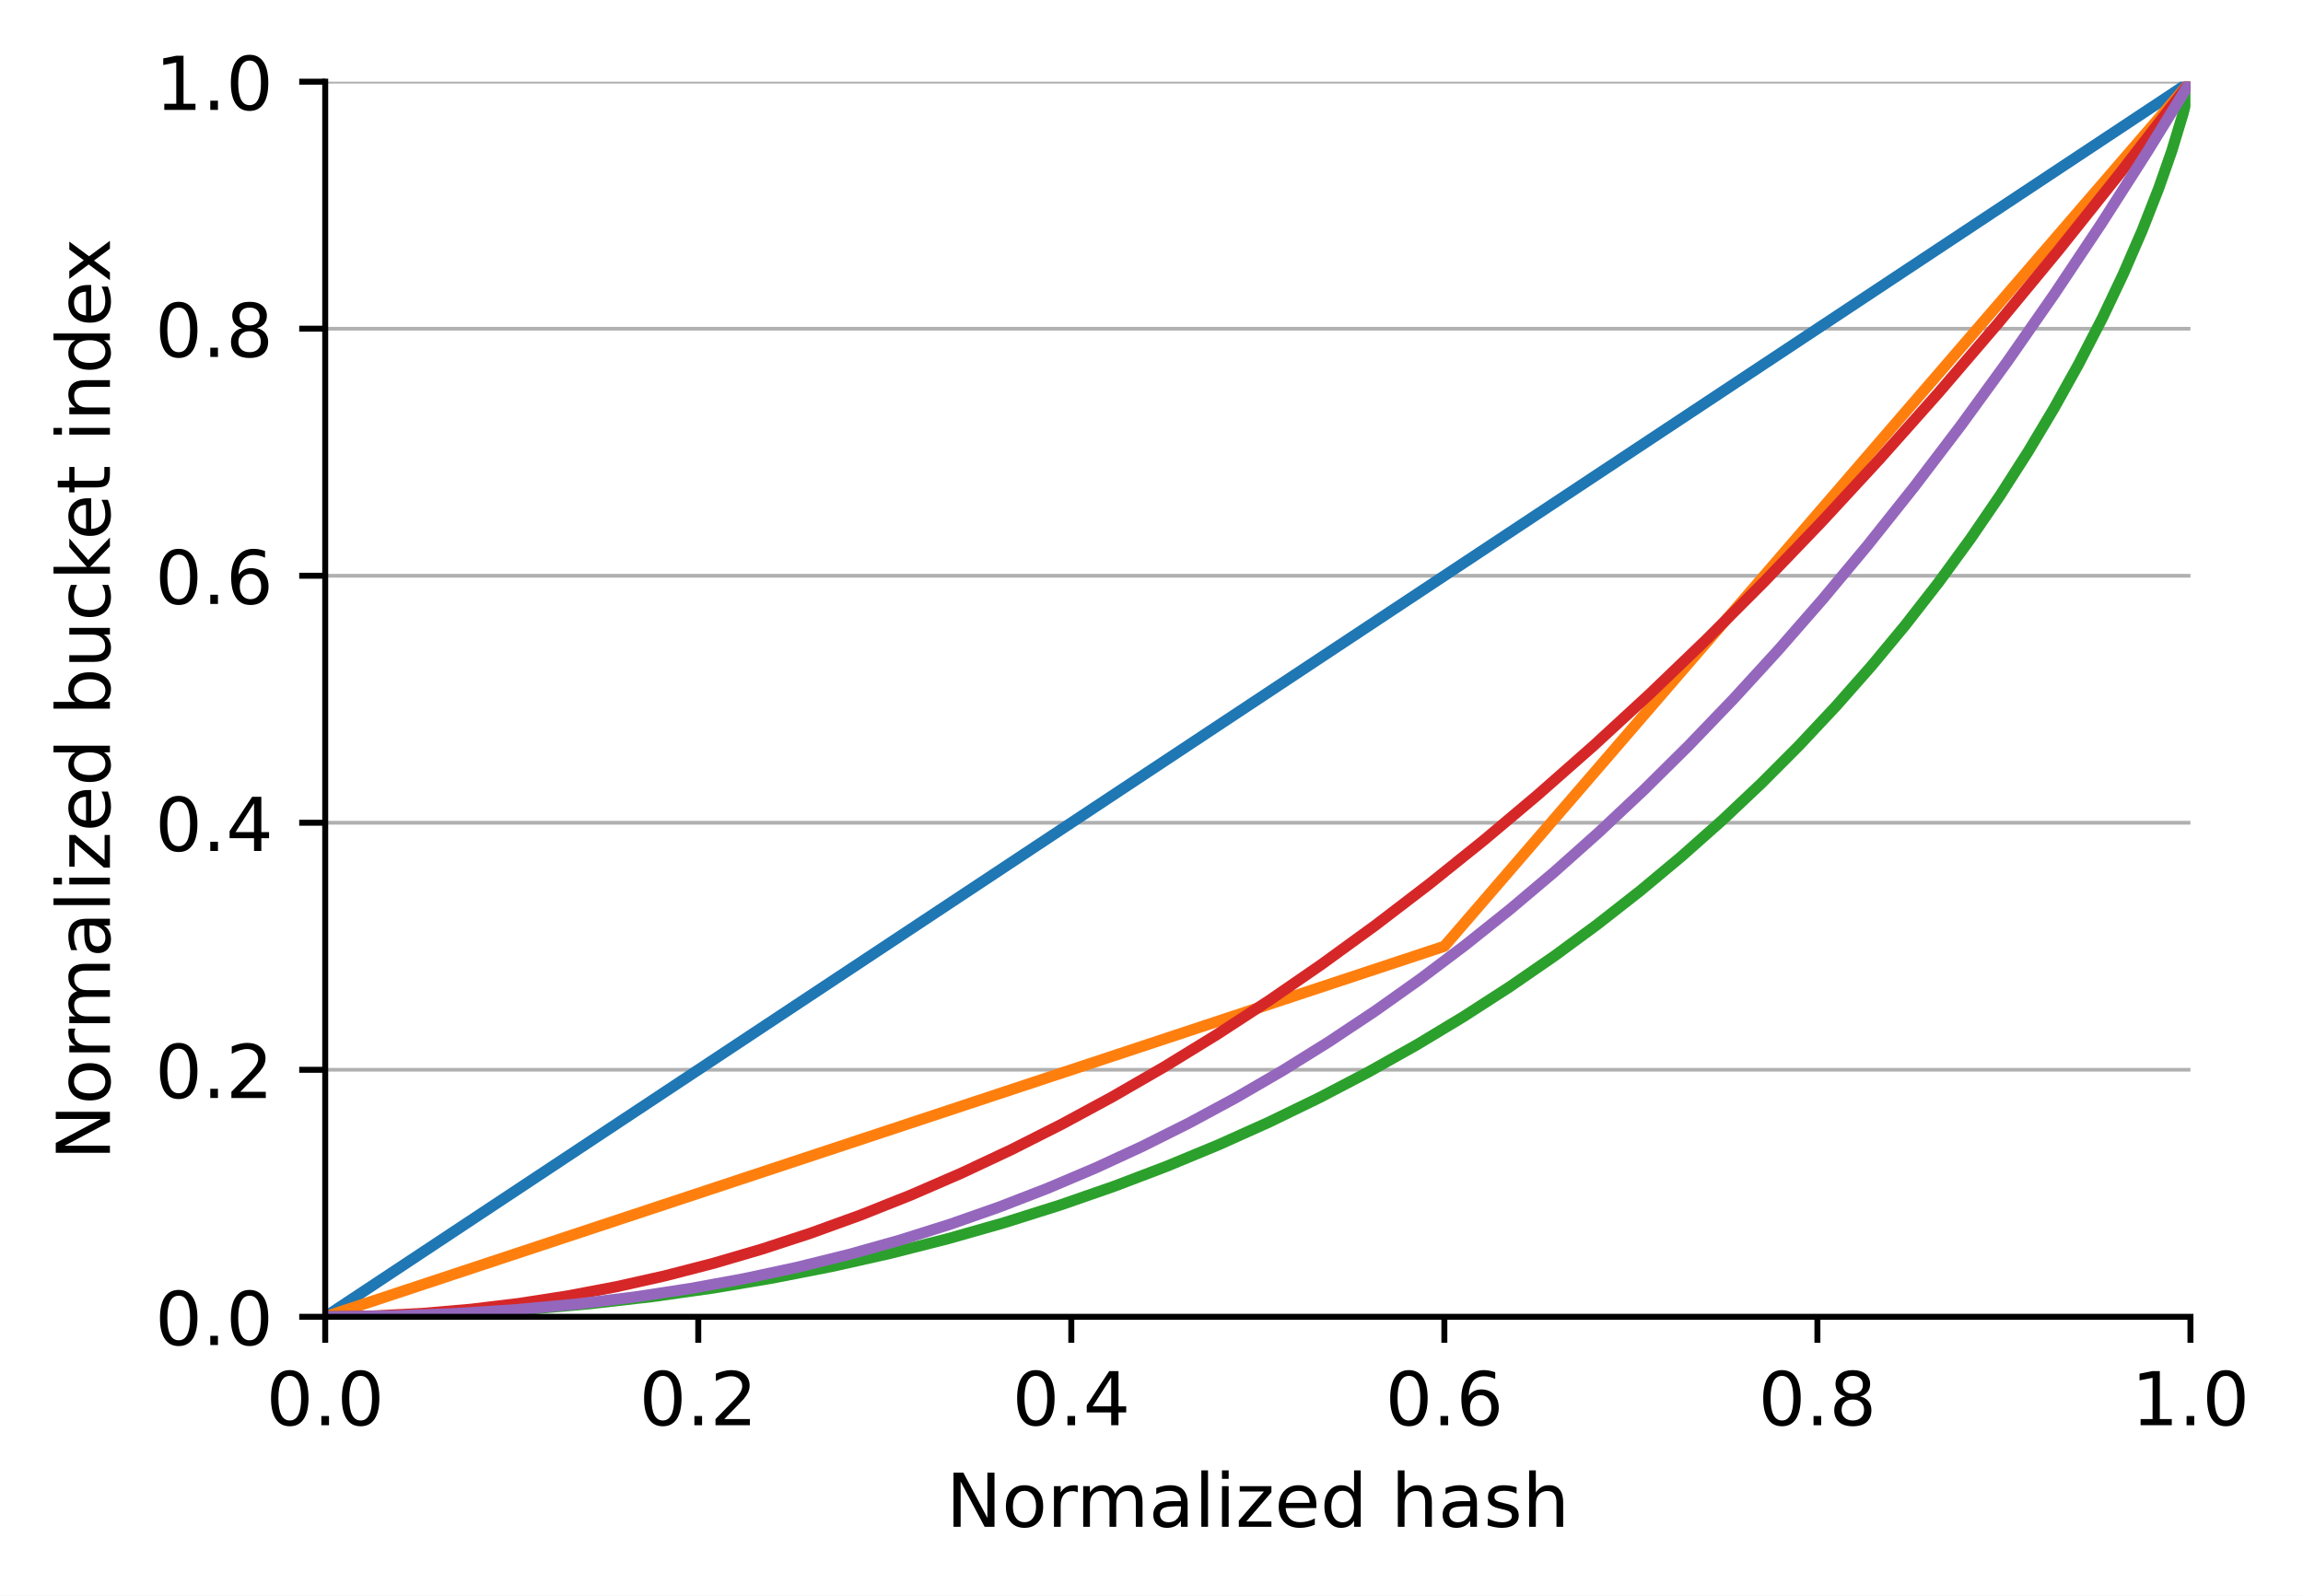
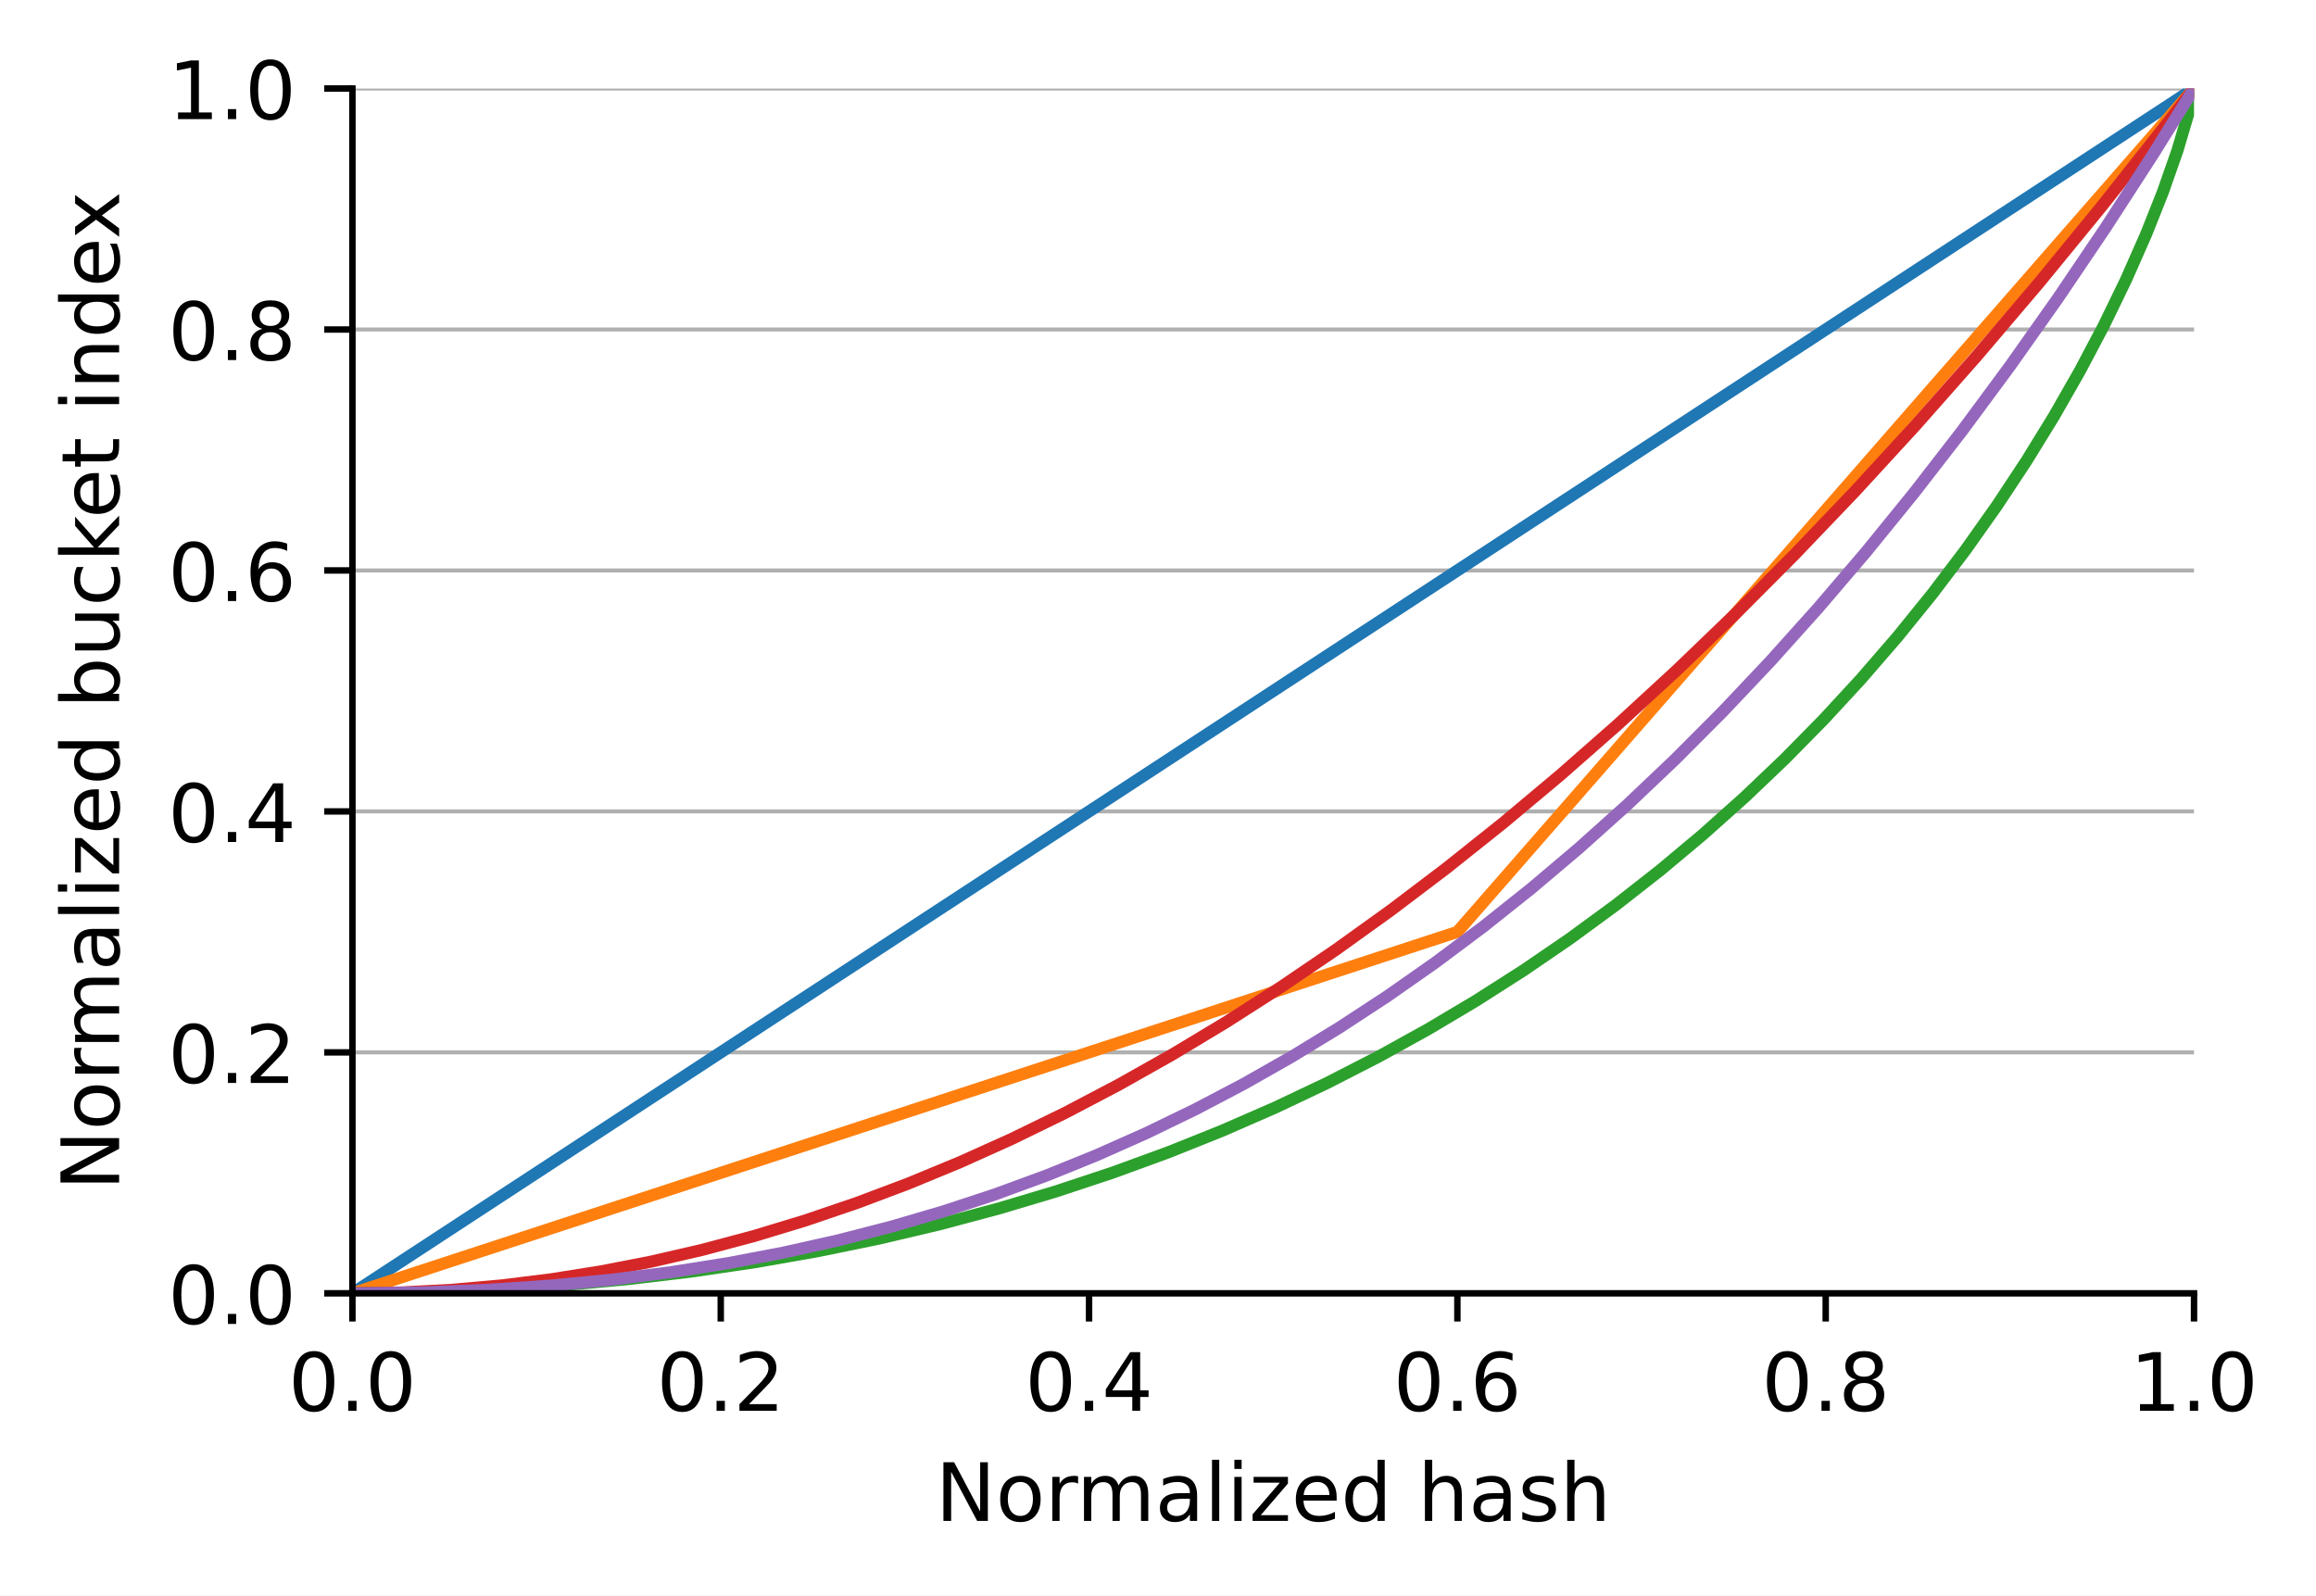
- <svg xmlns="http://www.w3.org/2000/svg" xmlns:xlink="http://www.w3.org/1999/xlink" width="310.033pt" height="214.875pt" viewBox="0 0 310.033 214.875" version="1.1">
+ <svg xmlns="http://www.w3.org/2000/svg" xmlns:xlink="http://www.w3.org/1999/xlink" width="287.713pt" height="198.243pt" viewBox="0 0 287.713 198.243" version="1.1">
  <defs>
    <style type="text/css">*{stroke-linejoin: round; stroke-linecap: butt}</style>
  </defs>
  <g id="figure_1">
    <g id="patch_1">
-       <path d="M 0 214.875  L 310.033 214.875  L 310.033 0  L 0 0  z " style="fill: #ffffff" />
+       <path d="M 0 198.243  L 287.713 198.243  L 287.713 0  L 0 0  z " style="fill: #ffffff" />
    </g>
    <g id="axes_1">
      <g id="patch_2">
-         <path d="M 43.781 177.319  L 294.881 177.319  L 294.881 10.999  L 43.781 10.999  z " style="fill: #ffffff" />
+         <path d="M 43.781 160.687  L 272.561 160.687  L 272.561 10.999  L 43.781 10.999  z " style="fill: #ffffff" />
      </g>
      <g id="matplotlib.axis_1">
        <g id="xtick_1">
          <g id="line2d_1">
            <defs>
-               <path id="m5814a9a672" d="M 0 0  L 0 3.5  " style="stroke: #000000; stroke-width: 0.8" />
+               <path id="m13278c6b20" d="M 0 0  L 0 3.5  " style="stroke: #000000; stroke-width: 0.8" />
            </defs>
            <g>
-               <use xlink:href="#m5814a9a672" x="43.781" y="177.319" style="stroke: #000000; stroke-width: 0.8" />
+               <use xlink:href="#m13278c6b20" x="43.781" y="160.687" style="stroke: #000000; stroke-width: 0.8" />
            </g>
          </g>
          <g id="text_1">
-             <g transform="translate(35.82969 191.9177) scale(0.1 -0.1)">
+             <g transform="translate(35.82969 175.2857) scale(0.1 -0.1)">
              <defs>
                <path id="DejaVuSans-30" d="M 2034 4250  Q 1547 4250 1301 3770  Q 1056 3291 1056 2328  Q 1056 1369 1301 889  Q 1547 409 2034 409  Q 2525 409 2770 889  Q 3016 1369 3016 2328  Q 3016 3291 2770 3770  Q 2525 4250 2034 4250  z M 2034 4750  Q 2819 4750 3233 4129  Q 3647 3509 3647 2328  Q 3647 1150 3233 529  Q 2819 -91 2034 -91  Q 1250 -91 836 529  Q 422 1150 422 2328  Q 422 3509 836 4129  Q 1250 4750 2034 4750  z " transform="scale(0.015625)" />
                <path id="DejaVuSans-2e" d="M 684 794  L 1344 794  L 1344 0  L 684 0  L 684 794  z " transform="scale(0.015625)" />
              </defs>
              <use xlink:href="#DejaVuSans-30" />
              <use xlink:href="#DejaVuSans-2e" transform="translate(63.62305 0)" />
              <use xlink:href="#DejaVuSans-30" transform="translate(95.41016 0)" />
            </g>
          </g>
        </g>
        <g id="xtick_2">
          <g id="line2d_2">
            <g>
-               <use xlink:href="#m5814a9a672" x="94.001" y="177.319" style="stroke: #000000; stroke-width: 0.8" />
+               <use xlink:href="#m13278c6b20" x="89.537" y="160.687" style="stroke: #000000; stroke-width: 0.8" />
            </g>
          </g>
          <g id="text_2">
-             <g transform="translate(86.04969 191.9177) scale(0.1 -0.1)">
+             <g transform="translate(81.58569 175.2857) scale(0.1 -0.1)">
              <defs>
                <path id="DejaVuSans-32" d="M 1228 531  L 3431 531  L 3431 0  L 469 0  L 469 531  Q 828 903 1448 1529  Q 2069 2156 2228 2338  Q 2531 2678 2651 2914  Q 2772 3150 2772 3378  Q 2772 3750 2511 3984  Q 2250 4219 1831 4219  Q 1534 4219 1204 4116  Q 875 4013 500 3803  L 500 4441  Q 881 4594 1212 4672  Q 1544 4750 1819 4750  Q 2544 4750 2975 4387  Q 3406 4025 3406 3419  Q 3406 3131 3298 2873  Q 3191 2616 2906 2266  Q 2828 2175 2409 1742  Q 1991 1309 1228 531  z " transform="scale(0.015625)" />
              </defs>
              <use xlink:href="#DejaVuSans-30" />
              <use xlink:href="#DejaVuSans-2e" transform="translate(63.62305 0)" />
              <use xlink:href="#DejaVuSans-32" transform="translate(95.41016 0)" />
            </g>
          </g>
        </g>
        <g id="xtick_3">
          <g id="line2d_3">
            <g>
-               <use xlink:href="#m5814a9a672" x="144.221" y="177.319" style="stroke: #000000; stroke-width: 0.8" />
+               <use xlink:href="#m13278c6b20" x="135.293" y="160.687" style="stroke: #000000; stroke-width: 0.8" />
            </g>
          </g>
          <g id="text_3">
-             <g transform="translate(136.2697 191.9177) scale(0.1 -0.1)">
+             <g transform="translate(127.3417 175.2857) scale(0.1 -0.1)">
              <defs>
                <path id="DejaVuSans-34" d="M 2419 4116  L 825 1625  L 2419 1625  L 2419 4116  z M 2253 4666  L 3047 4666  L 3047 1625  L 3713 1625  L 3713 1100  L 3047 1100  L 3047 0  L 2419 0  L 2419 1100  L 313 1100  L 313 1709  L 2253 4666  z " transform="scale(0.015625)" />
              </defs>
              <use xlink:href="#DejaVuSans-30" />
              <use xlink:href="#DejaVuSans-2e" transform="translate(63.62305 0)" />
              <use xlink:href="#DejaVuSans-34" transform="translate(95.41016 0)" />
            </g>
          </g>
        </g>
        <g id="xtick_4">
          <g id="line2d_4">
            <g>
-               <use xlink:href="#m5814a9a672" x="194.441" y="177.319" style="stroke: #000000; stroke-width: 0.8" />
+               <use xlink:href="#m13278c6b20" x="181.049" y="160.687" style="stroke: #000000; stroke-width: 0.8" />
            </g>
          </g>
          <g id="text_4">
-             <g transform="translate(186.4897 191.9177) scale(0.1 -0.1)">
+             <g transform="translate(173.0977 175.2857) scale(0.1 -0.1)">
              <defs>
                <path id="DejaVuSans-36" d="M 2113 2584  Q 1688 2584 1439 2293  Q 1191 2003 1191 1497  Q 1191 994 1439 701  Q 1688 409 2113 409  Q 2538 409 2786 701  Q 3034 994 3034 1497  Q 3034 2003 2786 2293  Q 2538 2584 2113 2584  z M 3366 4563  L 3366 3988  Q 3128 4100 2886 4159  Q 2644 4219 2406 4219  Q 1781 4219 1451 3797  Q 1122 3375 1075 2522  Q 1259 2794 1537 2939  Q 1816 3084 2150 3084  Q 2853 3084 3261 2657  Q 3669 2231 3669 1497  Q 3669 778 3244 343  Q 2819 -91 2113 -91  Q 1303 -91 875 529  Q 447 1150 447 2328  Q 447 3434 972 4092  Q 1497 4750 2381 4750  Q 2619 4750 2861 4703  Q 3103 4656 3366 4563  z " transform="scale(0.015625)" />
              </defs>
              <use xlink:href="#DejaVuSans-30" />
              <use xlink:href="#DejaVuSans-2e" transform="translate(63.62305 0)" />
              <use xlink:href="#DejaVuSans-36" transform="translate(95.41016 0)" />
            </g>
          </g>
        </g>
        <g id="xtick_5">
          <g id="line2d_5">
            <g>
-               <use xlink:href="#m5814a9a672" x="244.661" y="177.319" style="stroke: #000000; stroke-width: 0.8" />
+               <use xlink:href="#m13278c6b20" x="226.805" y="160.687" style="stroke: #000000; stroke-width: 0.8" />
            </g>
          </g>
          <g id="text_5">
-             <g transform="translate(236.7097 191.9177) scale(0.1 -0.1)">
+             <g transform="translate(218.8537 175.2857) scale(0.1 -0.1)">
              <defs>
                <path id="DejaVuSans-38" d="M 2034 2216  Q 1584 2216 1326 1975  Q 1069 1734 1069 1313  Q 1069 891 1326 650  Q 1584 409 2034 409  Q 2484 409 2743 651  Q 3003 894 3003 1313  Q 3003 1734 2745 1975  Q 2488 2216 2034 2216  z M 1403 2484  Q 997 2584 770 2862  Q 544 3141 544 3541  Q 544 4100 942 4425  Q 1341 4750 2034 4750  Q 2731 4750 3128 4425  Q 3525 4100 3525 3541  Q 3525 3141 3298 2862  Q 3072 2584 2669 2484  Q 3125 2378 3379 2068  Q 3634 1759 3634 1313  Q 3634 634 3220 271  Q 2806 -91 2034 -91  Q 1263 -91 848 271  Q 434 634 434 1313  Q 434 1759 690 2068  Q 947 2378 1403 2484  z M 1172 3481  Q 1172 3119 1398 2916  Q 1625 2713 2034 2713  Q 2441 2713 2670 2916  Q 2900 3119 2900 3481  Q 2900 3844 2670 4047  Q 2441 4250 2034 4250  Q 1625 4250 1398 4047  Q 1172 3844 1172 3481  z " transform="scale(0.015625)" />
              </defs>
              <use xlink:href="#DejaVuSans-30" />
              <use xlink:href="#DejaVuSans-2e" transform="translate(63.62305 0)" />
              <use xlink:href="#DejaVuSans-38" transform="translate(95.41016 0)" />
            </g>
          </g>
        </g>
        <g id="xtick_6">
          <g id="line2d_6">
            <g>
-               <use xlink:href="#m5814a9a672" x="294.881" y="177.319" style="stroke: #000000; stroke-width: 0.8" />
+               <use xlink:href="#m13278c6b20" x="272.561" y="160.687" style="stroke: #000000; stroke-width: 0.8" />
            </g>
          </g>
          <g id="text_6">
-             <g transform="translate(286.9297 191.9177) scale(0.1 -0.1)">
+             <g transform="translate(264.6097 175.2857) scale(0.1 -0.1)">
              <defs>
                <path id="DejaVuSans-31" d="M 794 531  L 1825 531  L 1825 4091  L 703 3866  L 703 4441  L 1819 4666  L 2450 4666  L 2450 531  L 3481 531  L 3481 0  L 794 0  L 794 531  z " transform="scale(0.015625)" />
              </defs>
              <use xlink:href="#DejaVuSans-31" />
              <use xlink:href="#DejaVuSans-2e" transform="translate(63.62305 0)" />
              <use xlink:href="#DejaVuSans-30" transform="translate(95.41016 0)" />
            </g>
          </g>
        </g>
        <g id="text_7">
-           <g transform="translate(127.3805 205.5958) scale(0.1 -0.1)">
+           <g transform="translate(116.2205 188.9638) scale(0.1 -0.1)">
            <defs>
              <path id="DejaVuSans-4e" d="M 628 4666  L 1478 4666  L 3547 763  L 3547 4666  L 4159 4666  L 4159 0  L 3309 0  L 1241 3903  L 1241 0  L 628 0  L 628 4666  z " transform="scale(0.015625)" />
              <path id="DejaVuSans-6f" d="M 1959 3097  Q 1497 3097 1228 2736  Q 959 2375 959 1747  Q 959 1119 1226 758  Q 1494 397 1959 397  Q 2419 397 2687 759  Q 2956 1122 2956 1747  Q 2956 2369 2687 2733  Q 2419 3097 1959 3097  z M 1959 3584  Q 2709 3584 3137 3096  Q 3566 2609 3566 1747  Q 3566 888 3137 398  Q 2709 -91 1959 -91  Q 1206 -91 779 398  Q 353 888 353 1747  Q 353 2609 779 3096  Q 1206 3584 1959 3584  z " transform="scale(0.015625)" />
              <path id="DejaVuSans-72" d="M 2631 2963  Q 2534 3019 2420 3045  Q 2306 3072 2169 3072  Q 1681 3072 1420 2755  Q 1159 2438 1159 1844  L 1159 0  L 581 0  L 581 3500  L 1159 3500  L 1159 2956  Q 1341 3275 1631 3429  Q 1922 3584 2338 3584  Q 2397 3584 2469 3576  Q 2541 3569 2628 3553  L 2631 2963  z " transform="scale(0.015625)" />
              <path id="DejaVuSans-6d" d="M 3328 2828  Q 3544 3216 3844 3400  Q 4144 3584 4550 3584  Q 5097 3584 5394 3201  Q 5691 2819 5691 2113  L 5691 0  L 5113 0  L 5113 2094  Q 5113 2597 4934 2840  Q 4756 3084 4391 3084  Q 3944 3084 3684 2787  Q 3425 2491 3425 1978  L 3425 0  L 2847 0  L 2847 2094  Q 2847 2600 2669 2842  Q 2491 3084 2119 3084  Q 1678 3084 1418 2786  Q 1159 2488 1159 1978  L 1159 0  L 581 0  L 581 3500  L 1159 3500  L 1159 2956  Q 1356 3278 1631 3431  Q 1906 3584 2284 3584  Q 2666 3584 2933 3390  Q 3200 3197 3328 2828  z " transform="scale(0.015625)" />
              <path id="DejaVuSans-61" d="M 2194 1759  Q 1497 1759 1228 1600  Q 959 1441 959 1056  Q 959 750 1161 570  Q 1363 391 1709 391  Q 2188 391 2477 730  Q 2766 1069 2766 1631  L 2766 1759  L 2194 1759  z M 3341 1997  L 3341 0  L 2766 0  L 2766 531  Q 2569 213 2275 61  Q 1981 -91 1556 -91  Q 1019 -91 701 211  Q 384 513 384 1019  Q 384 1609 779 1909  Q 1175 2209 1959 2209  L 2766 2209  L 2766 2266  Q 2766 2663 2505 2880  Q 2244 3097 1772 3097  Q 1472 3097 1187 3025  Q 903 2953 641 2809  L 641 3341  Q 956 3463 1253 3523  Q 1550 3584 1831 3584  Q 2591 3584 2966 3190  Q 3341 2797 3341 1997  z " transform="scale(0.015625)" />
              <path id="DejaVuSans-6c" d="M 603 4863  L 1178 4863  L 1178 0  L 603 0  L 603 4863  z " transform="scale(0.015625)" />
              <path id="DejaVuSans-69" d="M 603 3500  L 1178 3500  L 1178 0  L 603 0  L 603 3500  z M 603 4863  L 1178 4863  L 1178 4134  L 603 4134  L 603 4863  z " transform="scale(0.015625)" />
              <path id="DejaVuSans-7a" d="M 353 3500  L 3084 3500  L 3084 2975  L 922 459  L 3084 459  L 3084 0  L 275 0  L 275 525  L 2438 3041  L 353 3041  L 353 3500  z " transform="scale(0.015625)" />
              <path id="DejaVuSans-65" d="M 3597 1894  L 3597 1613  L 953 1613  Q 991 1019 1311 708  Q 1631 397 2203 397  Q 2534 397 2845 478  Q 3156 559 3463 722  L 3463 178  Q 3153 47 2828 -22  Q 2503 -91 2169 -91  Q 1331 -91 842 396  Q 353 884 353 1716  Q 353 2575 817 3079  Q 1281 3584 2069 3584  Q 2775 3584 3186 3129  Q 3597 2675 3597 1894  z M 3022 2063  Q 3016 2534 2758 2815  Q 2500 3097 2075 3097  Q 1594 3097 1305 2825  Q 1016 2553 972 2059  L 3022 2063  z " transform="scale(0.015625)" />
              <path id="DejaVuSans-64" d="M 2906 2969  L 2906 4863  L 3481 4863  L 3481 0  L 2906 0  L 2906 525  Q 2725 213 2448 61  Q 2172 -91 1784 -91  Q 1150 -91 751 415  Q 353 922 353 1747  Q 353 2572 751 3078  Q 1150 3584 1784 3584  Q 2172 3584 2448 3432  Q 2725 3281 2906 2969  z M 947 1747  Q 947 1113 1208 752  Q 1469 391 1925 391  Q 2381 391 2643 752  Q 2906 1113 2906 1747  Q 2906 2381 2643 2742  Q 2381 3103 1925 3103  Q 1469 3103 1208 2742  Q 947 2381 947 1747  z " transform="scale(0.015625)" />
              <path id="DejaVuSans-20" transform="scale(0.015625)" />
              <path id="DejaVuSans-68" d="M 3513 2113  L 3513 0  L 2938 0  L 2938 2094  Q 2938 2591 2744 2837  Q 2550 3084 2163 3084  Q 1697 3084 1428 2787  Q 1159 2491 1159 1978  L 1159 0  L 581 0  L 581 4863  L 1159 4863  L 1159 2956  Q 1366 3272 1645 3428  Q 1925 3584 2291 3584  Q 2894 3584 3203 3211  Q 3513 2838 3513 2113  z " transform="scale(0.015625)" />
              <path id="DejaVuSans-73" d="M 2834 3397  L 2834 2853  Q 2591 2978 2328 3040  Q 2066 3103 1784 3103  Q 1356 3103 1142 2972  Q 928 2841 928 2578  Q 928 2378 1081 2264  Q 1234 2150 1697 2047  L 1894 2003  Q 2506 1872 2764 1633  Q 3022 1394 3022 966  Q 3022 478 2636 193  Q 2250 -91 1575 -91  Q 1294 -91 989 -36  Q 684 19 347 128  L 347 722  Q 666 556 975 473  Q 1284 391 1588 391  Q 1994 391 2212 530  Q 2431 669 2431 922  Q 2431 1156 2273 1281  Q 2116 1406 1581 1522  L 1381 1569  Q 847 1681 609 1914  Q 372 2147 372 2553  Q 372 3047 722 3315  Q 1072 3584 1716 3584  Q 2034 3584 2315 3537  Q 2597 3491 2834 3397  z " transform="scale(0.015625)" />
            </defs>
            <use xlink:href="#DejaVuSans-4e" />
            <use xlink:href="#DejaVuSans-6f" transform="translate(74.80469 0)" />
            <use xlink:href="#DejaVuSans-72" transform="translate(135.9863 0)" />
            <use xlink:href="#DejaVuSans-6d" transform="translate(175.3496 0)" />
            <use xlink:href="#DejaVuSans-61" transform="translate(272.7617 0)" />
            <use xlink:href="#DejaVuSans-6c" transform="translate(334.041 0)" />
            <use xlink:href="#DejaVuSans-69" transform="translate(361.8242 0)" />
            <use xlink:href="#DejaVuSans-7a" transform="translate(389.6074 0)" />
            <use xlink:href="#DejaVuSans-65" transform="translate(442.0977 0)" />
            <use xlink:href="#DejaVuSans-64" transform="translate(503.6211 0)" />
            <use xlink:href="#DejaVuSans-20" transform="translate(567.0977 0)" />
            <use xlink:href="#DejaVuSans-68" transform="translate(598.8848 0)" />
            <use xlink:href="#DejaVuSans-61" transform="translate(662.2637 0)" />
            <use xlink:href="#DejaVuSans-73" transform="translate(723.543 0)" />
            <use xlink:href="#DejaVuSans-68" transform="translate(775.6426 0)" />
          </g>
        </g>
      </g>
      <g id="matplotlib.axis_2">
        <g id="ytick_1">
          <g id="line2d_7">
-             <path d="M 43.781 177.319  L 294.881 177.319  " clip-path="url(#pf9136d39c9)" style="fill: none; stroke: #b0b0b0; stroke-width: 0.5; stroke-linecap: square" />
+             <path d="M 43.781 160.687  L 272.561 160.687  " clip-path="url(#p396e984651)" style="fill: none; stroke: #b0b0b0; stroke-width: 0.5; stroke-linecap: square" />
          </g>
          <g id="line2d_8">
            <defs>
-               <path id="m9b1e522808" d="M 0 0  L -3.5 0  " style="stroke: #000000; stroke-width: 0.8" />
+               <path id="m318b6ee55a" d="M 0 0  L -3.5 0  " style="stroke: #000000; stroke-width: 0.8" />
            </defs>
            <g>
-               <use xlink:href="#m9b1e522808" x="43.781" y="177.319" style="stroke: #000000; stroke-width: 0.8" />
+               <use xlink:href="#m318b6ee55a" x="43.781" y="160.687" style="stroke: #000000; stroke-width: 0.8" />
            </g>
          </g>
          <g id="text_8">
-             <g transform="translate(20.87813 181.1184) scale(0.1 -0.1)">
+             <g transform="translate(20.87813 164.4864) scale(0.1 -0.1)">
              <use xlink:href="#DejaVuSans-30" />
              <use xlink:href="#DejaVuSans-2e" transform="translate(63.62305 0)" />
              <use xlink:href="#DejaVuSans-30" transform="translate(95.41016 0)" />
            </g>
          </g>
        </g>
        <g id="ytick_2">
          <g id="line2d_9">
-             <path d="M 43.781 144.055  L 294.881 144.055  " clip-path="url(#pf9136d39c9)" style="fill: none; stroke: #b0b0b0; stroke-width: 0.5; stroke-linecap: square" />
+             <path d="M 43.781 130.75  L 272.561 130.75  " clip-path="url(#p396e984651)" style="fill: none; stroke: #b0b0b0; stroke-width: 0.5; stroke-linecap: square" />
          </g>
          <g id="line2d_10">
            <g>
-               <use xlink:href="#m9b1e522808" x="43.781" y="144.055" style="stroke: #000000; stroke-width: 0.8" />
+               <use xlink:href="#m318b6ee55a" x="43.781" y="130.75" style="stroke: #000000; stroke-width: 0.8" />
            </g>
          </g>
          <g id="text_9">
-             <g transform="translate(20.87813 147.8544) scale(0.1 -0.1)">
+             <g transform="translate(20.87813 134.5488) scale(0.1 -0.1)">
              <use xlink:href="#DejaVuSans-30" />
              <use xlink:href="#DejaVuSans-2e" transform="translate(63.62305 0)" />
              <use xlink:href="#DejaVuSans-32" transform="translate(95.41016 0)" />
            </g>
          </g>
        </g>
        <g id="ytick_3">
          <g id="line2d_11">
-             <path d="M 43.781 110.791  L 294.881 110.791  " clip-path="url(#pf9136d39c9)" style="fill: none; stroke: #b0b0b0; stroke-width: 0.5; stroke-linecap: square" />
+             <path d="M 43.781 100.812  L 272.561 100.812  " clip-path="url(#p396e984651)" style="fill: none; stroke: #b0b0b0; stroke-width: 0.5; stroke-linecap: square" />
          </g>
          <g id="line2d_12">
            <g>
-               <use xlink:href="#m9b1e522808" x="43.781" y="110.791" style="stroke: #000000; stroke-width: 0.8" />
+               <use xlink:href="#m318b6ee55a" x="43.781" y="100.812" style="stroke: #000000; stroke-width: 0.8" />
            </g>
          </g>
          <g id="text_10">
-             <g transform="translate(20.87813 114.5904) scale(0.1 -0.1)">
+             <g transform="translate(20.87813 104.6112) scale(0.1 -0.1)">
              <use xlink:href="#DejaVuSans-30" />
              <use xlink:href="#DejaVuSans-2e" transform="translate(63.62305 0)" />
              <use xlink:href="#DejaVuSans-34" transform="translate(95.41016 0)" />
            </g>
          </g>
        </g>
        <g id="ytick_4">
          <g id="line2d_13">
-             <path d="M 43.781 77.527  L 294.881 77.527  " clip-path="url(#pf9136d39c9)" style="fill: none; stroke: #b0b0b0; stroke-width: 0.5; stroke-linecap: square" />
+             <path d="M 43.781 70.874  L 272.561 70.874  " clip-path="url(#p396e984651)" style="fill: none; stroke: #b0b0b0; stroke-width: 0.5; stroke-linecap: square" />
          </g>
          <g id="line2d_14">
            <g>
-               <use xlink:href="#m9b1e522808" x="43.781" y="77.527" style="stroke: #000000; stroke-width: 0.8" />
+               <use xlink:href="#m318b6ee55a" x="43.781" y="70.874" style="stroke: #000000; stroke-width: 0.8" />
            </g>
          </g>
          <g id="text_11">
-             <g transform="translate(20.87813 81.32644) scale(0.1 -0.1)">
+             <g transform="translate(20.87813 74.67364) scale(0.1 -0.1)">
              <use xlink:href="#DejaVuSans-30" />
              <use xlink:href="#DejaVuSans-2e" transform="translate(63.62305 0)" />
              <use xlink:href="#DejaVuSans-36" transform="translate(95.41016 0)" />
            </g>
          </g>
        </g>
        <g id="ytick_5">
          <g id="line2d_15">
-             <path d="M 43.781 44.263  L 294.881 44.263  " clip-path="url(#pf9136d39c9)" style="fill: none; stroke: #b0b0b0; stroke-width: 0.5; stroke-linecap: square" />
+             <path d="M 43.781 40.937  L 272.561 40.937  " clip-path="url(#p396e984651)" style="fill: none; stroke: #b0b0b0; stroke-width: 0.5; stroke-linecap: square" />
          </g>
          <g id="line2d_16">
            <g>
-               <use xlink:href="#m9b1e522808" x="43.781" y="44.263" style="stroke: #000000; stroke-width: 0.8" />
+               <use xlink:href="#m318b6ee55a" x="43.781" y="40.937" style="stroke: #000000; stroke-width: 0.8" />
            </g>
          </g>
          <g id="text_12">
-             <g transform="translate(20.87813 48.06244) scale(0.1 -0.1)">
+             <g transform="translate(20.87813 44.73604) scale(0.1 -0.1)">
              <use xlink:href="#DejaVuSans-30" />
              <use xlink:href="#DejaVuSans-2e" transform="translate(63.62305 0)" />
              <use xlink:href="#DejaVuSans-38" transform="translate(95.41016 0)" />
            </g>
          </g>
        </g>
        <g id="ytick_6">
          <g id="line2d_17">
-             <path d="M 43.781 10.999  L 294.881 10.999  " clip-path="url(#pf9136d39c9)" style="fill: none; stroke: #b0b0b0; stroke-width: 0.5; stroke-linecap: square" />
+             <path d="M 43.781 10.999  L 272.561 10.999  " clip-path="url(#p396e984651)" style="fill: none; stroke: #b0b0b0; stroke-width: 0.5; stroke-linecap: square" />
          </g>
          <g id="line2d_18">
            <g>
-               <use xlink:href="#m9b1e522808" x="43.781" y="10.999" style="stroke: #000000; stroke-width: 0.8" />
+               <use xlink:href="#m318b6ee55a" x="43.781" y="10.999" style="stroke: #000000; stroke-width: 0.8" />
            </g>
          </g>
          <g id="text_13">
            <g transform="translate(20.87813 14.79844) scale(0.1 -0.1)">
              <use xlink:href="#DejaVuSans-31" />
              <use xlink:href="#DejaVuSans-2e" transform="translate(63.62305 0)" />
              <use xlink:href="#DejaVuSans-30" transform="translate(95.41016 0)" />
            </g>
          </g>
        </g>
        <g id="text_14">
-           <g transform="translate(14.79844 156.2163) rotate(-90) scale(0.1 -0.1)">
+           <g transform="translate(14.79844 147.9002) rotate(-90) scale(0.1 -0.1)">
            <defs>
              <path id="DejaVuSans-62" d="M 3116 1747  Q 3116 2381 2855 2742  Q 2594 3103 2138 3103  Q 1681 3103 1420 2742  Q 1159 2381 1159 1747  Q 1159 1113 1420 752  Q 1681 391 2138 391  Q 2594 391 2855 752  Q 3116 1113 3116 1747  z M 1159 2969  Q 1341 3281 1617 3432  Q 1894 3584 2278 3584  Q 2916 3584 3314 3078  Q 3713 2572 3713 1747  Q 3713 922 3314 415  Q 2916 -91 2278 -91  Q 1894 -91 1617 61  Q 1341 213 1159 525  L 1159 0  L 581 0  L 581 4863  L 1159 4863  L 1159 2969  z " transform="scale(0.015625)" />
              <path id="DejaVuSans-75" d="M 544 1381  L 544 3500  L 1119 3500  L 1119 1403  Q 1119 906 1312 657  Q 1506 409 1894 409  Q 2359 409 2629 706  Q 2900 1003 2900 1516  L 2900 3500  L 3475 3500  L 3475 0  L 2900 0  L 2900 538  Q 2691 219 2414 64  Q 2138 -91 1772 -91  Q 1169 -91 856 284  Q 544 659 544 1381  z M 1991 3584  L 1991 3584  z " transform="scale(0.015625)" />
              <path id="DejaVuSans-63" d="M 3122 3366  L 3122 2828  Q 2878 2963 2633 3030  Q 2388 3097 2138 3097  Q 1578 3097 1268 2742  Q 959 2388 959 1747  Q 959 1106 1268 751  Q 1578 397 2138 397  Q 2388 397 2633 464  Q 2878 531 3122 666  L 3122 134  Q 2881 22 2623 -34  Q 2366 -91 2075 -91  Q 1284 -91 818 406  Q 353 903 353 1747  Q 353 2603 823 3093  Q 1294 3584 2113 3584  Q 2378 3584 2631 3529  Q 2884 3475 3122 3366  z " transform="scale(0.015625)" />
              <path id="DejaVuSans-6b" d="M 581 4863  L 1159 4863  L 1159 1991  L 2875 3500  L 3609 3500  L 1753 1863  L 3688 0  L 2938 0  L 1159 1709  L 1159 0  L 581 0  L 581 4863  z " transform="scale(0.015625)" />
              <path id="DejaVuSans-74" d="M 1172 4494  L 1172 3500  L 2356 3500  L 2356 3053  L 1172 3053  L 1172 1153  Q 1172 725 1289 603  Q 1406 481 1766 481  L 2356 481  L 2356 0  L 1766 0  Q 1100 0 847 248  Q 594 497 594 1153  L 594 3053  L 172 3053  L 172 3500  L 594 3500  L 594 4494  L 1172 4494  z " transform="scale(0.015625)" />
              <path id="DejaVuSans-6e" d="M 3513 2113  L 3513 0  L 2938 0  L 2938 2094  Q 2938 2591 2744 2837  Q 2550 3084 2163 3084  Q 1697 3084 1428 2787  Q 1159 2491 1159 1978  L 1159 0  L 581 0  L 581 3500  L 1159 3500  L 1159 2956  Q 1366 3272 1645 3428  Q 1925 3584 2291 3584  Q 2894 3584 3203 3211  Q 3513 2838 3513 2113  z " transform="scale(0.015625)" />
              <path id="DejaVuSans-78" d="M 3513 3500  L 2247 1797  L 3578 0  L 2900 0  L 1881 1375  L 863 0  L 184 0  L 1544 1831  L 300 3500  L 978 3500  L 1906 2253  L 2834 3500  L 3513 3500  z " transform="scale(0.015625)" />
            </defs>
            <use xlink:href="#DejaVuSans-4e" />
            <use xlink:href="#DejaVuSans-6f" transform="translate(74.80469 0)" />
            <use xlink:href="#DejaVuSans-72" transform="translate(135.9863 0)" />
            <use xlink:href="#DejaVuSans-6d" transform="translate(175.3496 0)" />
            <use xlink:href="#DejaVuSans-61" transform="translate(272.7617 0)" />
            <use xlink:href="#DejaVuSans-6c" transform="translate(334.041 0)" />
            <use xlink:href="#DejaVuSans-69" transform="translate(361.8242 0)" />
            <use xlink:href="#DejaVuSans-7a" transform="translate(389.6074 0)" />
            <use xlink:href="#DejaVuSans-65" transform="translate(442.0977 0)" />
            <use xlink:href="#DejaVuSans-64" transform="translate(503.6211 0)" />
            <use xlink:href="#DejaVuSans-20" transform="translate(567.0977 0)" />
            <use xlink:href="#DejaVuSans-62" transform="translate(598.8848 0)" />
            <use xlink:href="#DejaVuSans-75" transform="translate(662.3613 0)" />
            <use xlink:href="#DejaVuSans-63" transform="translate(725.7402 0)" />
            <use xlink:href="#DejaVuSans-6b" transform="translate(780.7207 0)" />
            <use xlink:href="#DejaVuSans-65" transform="translate(835.0059 0)" />
            <use xlink:href="#DejaVuSans-74" transform="translate(896.5293 0)" />
            <use xlink:href="#DejaVuSans-20" transform="translate(935.7383 0)" />
            <use xlink:href="#DejaVuSans-69" transform="translate(967.5254 0)" />
            <use xlink:href="#DejaVuSans-6e" transform="translate(995.3086 0)" />
            <use xlink:href="#DejaVuSans-64" transform="translate(1058.688 0)" />
            <use xlink:href="#DejaVuSans-65" transform="translate(1122.164 0)" />
            <use xlink:href="#DejaVuSans-78" transform="translate(1181.938 0)" />
          </g>
        </g>
      </g>
      <g id="line2d_19">
-         <path d="M 43.781 177.319  L 294.63 11.166  L 294.63 11.166  " clip-path="url(#pf9136d39c9)" style="fill: none; stroke: #1f77b4; stroke-width: 1.5; stroke-linecap: square" />
+         <path d="M 43.781 160.687  L 272.332 11.149  L 272.332 11.149  " clip-path="url(#p396e984651)" style="fill: none; stroke: #1f77b4; stroke-width: 1.5; stroke-linecap: square" />
      </g>
      <g id="line2d_20">
-         <path d="M 43.781 177.319  L 194.441 127.423  L 294.63 11.29  L 294.63 11.29  " clip-path="url(#pf9136d39c9)" style="fill: none; stroke: #ff7f0e; stroke-width: 1.5; stroke-linecap: square" />
+         <path d="M 43.781 160.687  L 181.049 115.781  L 272.332 11.261  L 272.332 11.261  " clip-path="url(#p396e984651)" style="fill: none; stroke: #ff7f0e; stroke-width: 1.5; stroke-linecap: square" />
      </g>
      <g id="line2d_21">
-         <path d="M 43.781 177.319  L 52.821 177.21  L 61.86 176.877  L 70.649 176.331  L 79.186 175.582  L 87.724 174.609  L 96.01 173.442  L 104.045 172.092  L 112.08 170.518  L 119.865 168.77  L 127.649 166.792  L 135.182 164.65  L 142.715 162.272  L 149.997 159.739  L 157.027 157.063  L 164.058 154.15  L 170.838 151.104  L 177.618 147.812  L 184.146 144.396  L 190.675 140.726  L 196.952 136.941  L 203.23 132.89  L 209.256 128.733  L 215.031 124.485  L 220.807 119.96  L 226.331 115.354  L 231.855 110.452  L 237.128 105.473  L 242.15 100.435  L 247.172 95.08  L 251.943 89.669  L 256.463 84.218  L 260.983 78.415  L 265.251 72.567  L 269.269 66.69  L 273.036 60.802  L 276.551 54.918  L 279.815 49.054  L 283.08 42.718  L 285.842 36.891  L 288.353 31.106  L 290.613 25.347  L 292.37 20.322  L 293.877 15.338  L 294.63 12.314  L 294.63 12.314  " clip-path="url(#pf9136d39c9)" style="fill: none; stroke: #2ca02c; stroke-width: 1.5; stroke-linecap: square" />
+         <path d="M 43.781 160.687  L 52.475 160.578  L 61.169 160.244  L 69.633 159.693  L 77.869 158.936  L 85.877 157.982  L 93.884 156.802  L 101.663 155.432  L 109.212 153.88  L 116.762 152.1  L 124.083 150.146  L 131.175 148.027  L 138.267 145.675  L 145.131 143.166  L 151.765 140.511  L 158.4 137.617  L 164.806 134.584  L 171.212 131.301  L 177.389 127.885  L 183.337 124.347  L 189.285 120.55  L 195.005 116.636  L 200.724 112.447  L 206.215 108.144  L 211.477 103.742  L 216.739 99.043  L 221.772 94.245  L 226.576 89.36  L 231.152 84.403  L 235.728 79.114  L 240.074 73.745  L 244.193 68.307  L 248.082 62.812  L 251.742 57.27  L 255.174 51.692  L 258.377 46.086  L 261.351 40.455  L 264.096 34.797  L 266.613 29.095  L 268.672 23.912  L 270.502 18.692  L 271.875 14.057  L 272.332 12.183  L 272.332 12.183  " clip-path="url(#p396e984651)" style="fill: none; stroke: #2ca02c; stroke-width: 1.5; stroke-linecap: square" />
      </g>
      <g id="line2d_22">
-         <path d="M 43.781 177.319  L 50.31 177.207  L 56.838 176.869  L 63.367 176.307  L 69.896 175.52  L 76.424 174.508  L 82.953 173.272  L 89.481 171.81  L 96.01 170.124  L 102.539 168.212  L 109.067 166.076  L 115.847 163.62  L 122.627 160.921  L 129.406 157.979  L 136.186 154.795  L 142.966 151.369  L 149.745 147.7  L 156.776 143.639  L 163.807 139.318  L 170.838 134.735  L 177.869 129.892  L 185.151 124.601  L 192.432 119.03  L 199.714 113.179  L 206.996 107.049  L 214.529 100.413  L 222.062 93.477  L 229.595 86.242  L 237.379 78.452  L 245.163 70.342  L 252.948 61.912  L 260.983 52.874  L 269.018 43.497  L 277.053 33.778  L 285.339 23.399  L 293.626 12.658  L 294.63 11.332  L 294.63 11.332  " clip-path="url(#pf9136d39c9)" style="fill: none; stroke: #d62728; stroke-width: 1.5; stroke-linecap: square" />
+         <path d="M 43.781 160.687  L 49.958 160.578  L 56.135 160.251  L 62.312 159.705  L 68.489 158.941  L 74.667 157.959  L 80.844 156.759  L 87.249 155.283  L 93.655 153.573  L 100.061 151.629  L 106.467 149.449  L 112.873 147.035  L 119.279 144.386  L 125.684 141.503  L 132.319 138.269  L 138.954 134.783  L 145.588 131.045  L 152.223 127.056  L 159.086 122.664  L 165.95 118.003  L 172.813 113.072  L 179.677 107.872  L 186.769 102.215  L 193.861 96.271  L 200.953 90.039  L 208.274 83.304  L 215.595 76.263  L 222.916 68.915  L 230.466 61.017  L 238.015 52.792  L 245.565 44.241  L 253.344 35.091  L 261.122 25.594  L 268.901 15.751  L 272.332 11.298  L 272.332 11.298  " clip-path="url(#p396e984651)" style="fill: none; stroke: #d62728; stroke-width: 1.5; stroke-linecap: square" />
      </g>
      <g id="line2d_23">
-         <path d="M 43.781 177.319  L 52.821 177.208  L 61.358 176.883  L 69.645 176.346  L 77.68 175.599  L 85.464 174.647  L 92.997 173.498  L 100.279 172.162  L 107.31 170.65  L 114.34 168.908  L 121.12 167.001  L 127.9 164.86  L 134.428 162.569  L 140.957 160.044  L 147.486 157.276  L 153.763 154.378  L 160.041 151.238  L 166.318 147.851  L 172.596 144.207  L 178.873 140.299  L 185.151 136.12  L 191.177 131.845  L 197.203 127.305  L 203.23 122.494  L 209.256 117.405  L 215.283 112.03  L 221.309 106.364  L 227.335 100.398  L 233.362 94.126  L 239.388 87.542  L 245.415 80.638  L 251.441 73.408  L 257.718 65.521  L 263.996 57.265  L 270.273 48.631  L 276.551 39.612  L 282.828 30.2  L 289.106 20.388  L 294.63 11.415  L 294.63 11.415  " clip-path="url(#pf9136d39c9)" style="fill: none; stroke: #9467bd; stroke-width: 1.5; stroke-linecap: square" />
+         <path d="M 43.781 160.687  L 52.475 160.575  L 60.711 160.247  L 68.489 159.72  L 76.039 158.989  L 83.36 158.06  L 90.452 156.937  L 97.316 155.63  L 104.179 154.094  L 110.814 152.379  L 117.22 150.5  L 123.625 148.39  L 130.031 146.039  L 136.208 143.536  L 142.385 140.792  L 148.562 137.797  L 154.511 134.669  L 160.459 131.292  L 166.407 127.66  L 172.356 123.763  L 178.304 119.595  L 184.252 115.147  L 190.2 110.411  L 196.149 105.38  L 202.097 100.046  L 208.045 94.4  L 213.994 88.435  L 219.942 82.143  L 225.89 75.517  L 231.838 68.547  L 237.787 61.227  L 243.735 53.548  L 249.683 45.502  L 255.632 37.082  L 261.58 28.28  L 267.528 19.088  L 272.332 11.373  L 272.332 11.373  " clip-path="url(#p396e984651)" style="fill: none; stroke: #9467bd; stroke-width: 1.5; stroke-linecap: square" />
      </g>
      <g id="patch_3">
-         <path d="M 43.781 177.319  L 43.781 10.999  " style="fill: none; stroke: #000000; stroke-width: 0.8; stroke-linejoin: miter; stroke-linecap: square" />
+         <path d="M 43.781 160.687  L 43.781 10.999  " style="fill: none; stroke: #000000; stroke-width: 0.8; stroke-linejoin: miter; stroke-linecap: square" />
      </g>
      <g id="patch_4">
-         <path d="M 43.781 177.319  L 294.881 177.319  " style="fill: none; stroke: #000000; stroke-width: 0.8; stroke-linejoin: miter; stroke-linecap: square" />
+         <path d="M 43.781 160.687  L 272.561 160.687  " style="fill: none; stroke: #000000; stroke-width: 0.8; stroke-linejoin: miter; stroke-linecap: square" />
      </g>
    </g>
  </g>
  <defs>
-     <clipPath id="pf9136d39c9">
-       <rect x="43.781" y="10.999" width="251.1" height="166.32" />
+     <clipPath id="p396e984651">
+       <rect x="43.781" y="10.999" width="228.78" height="149.688" />
    </clipPath>
  </defs>
</svg>
